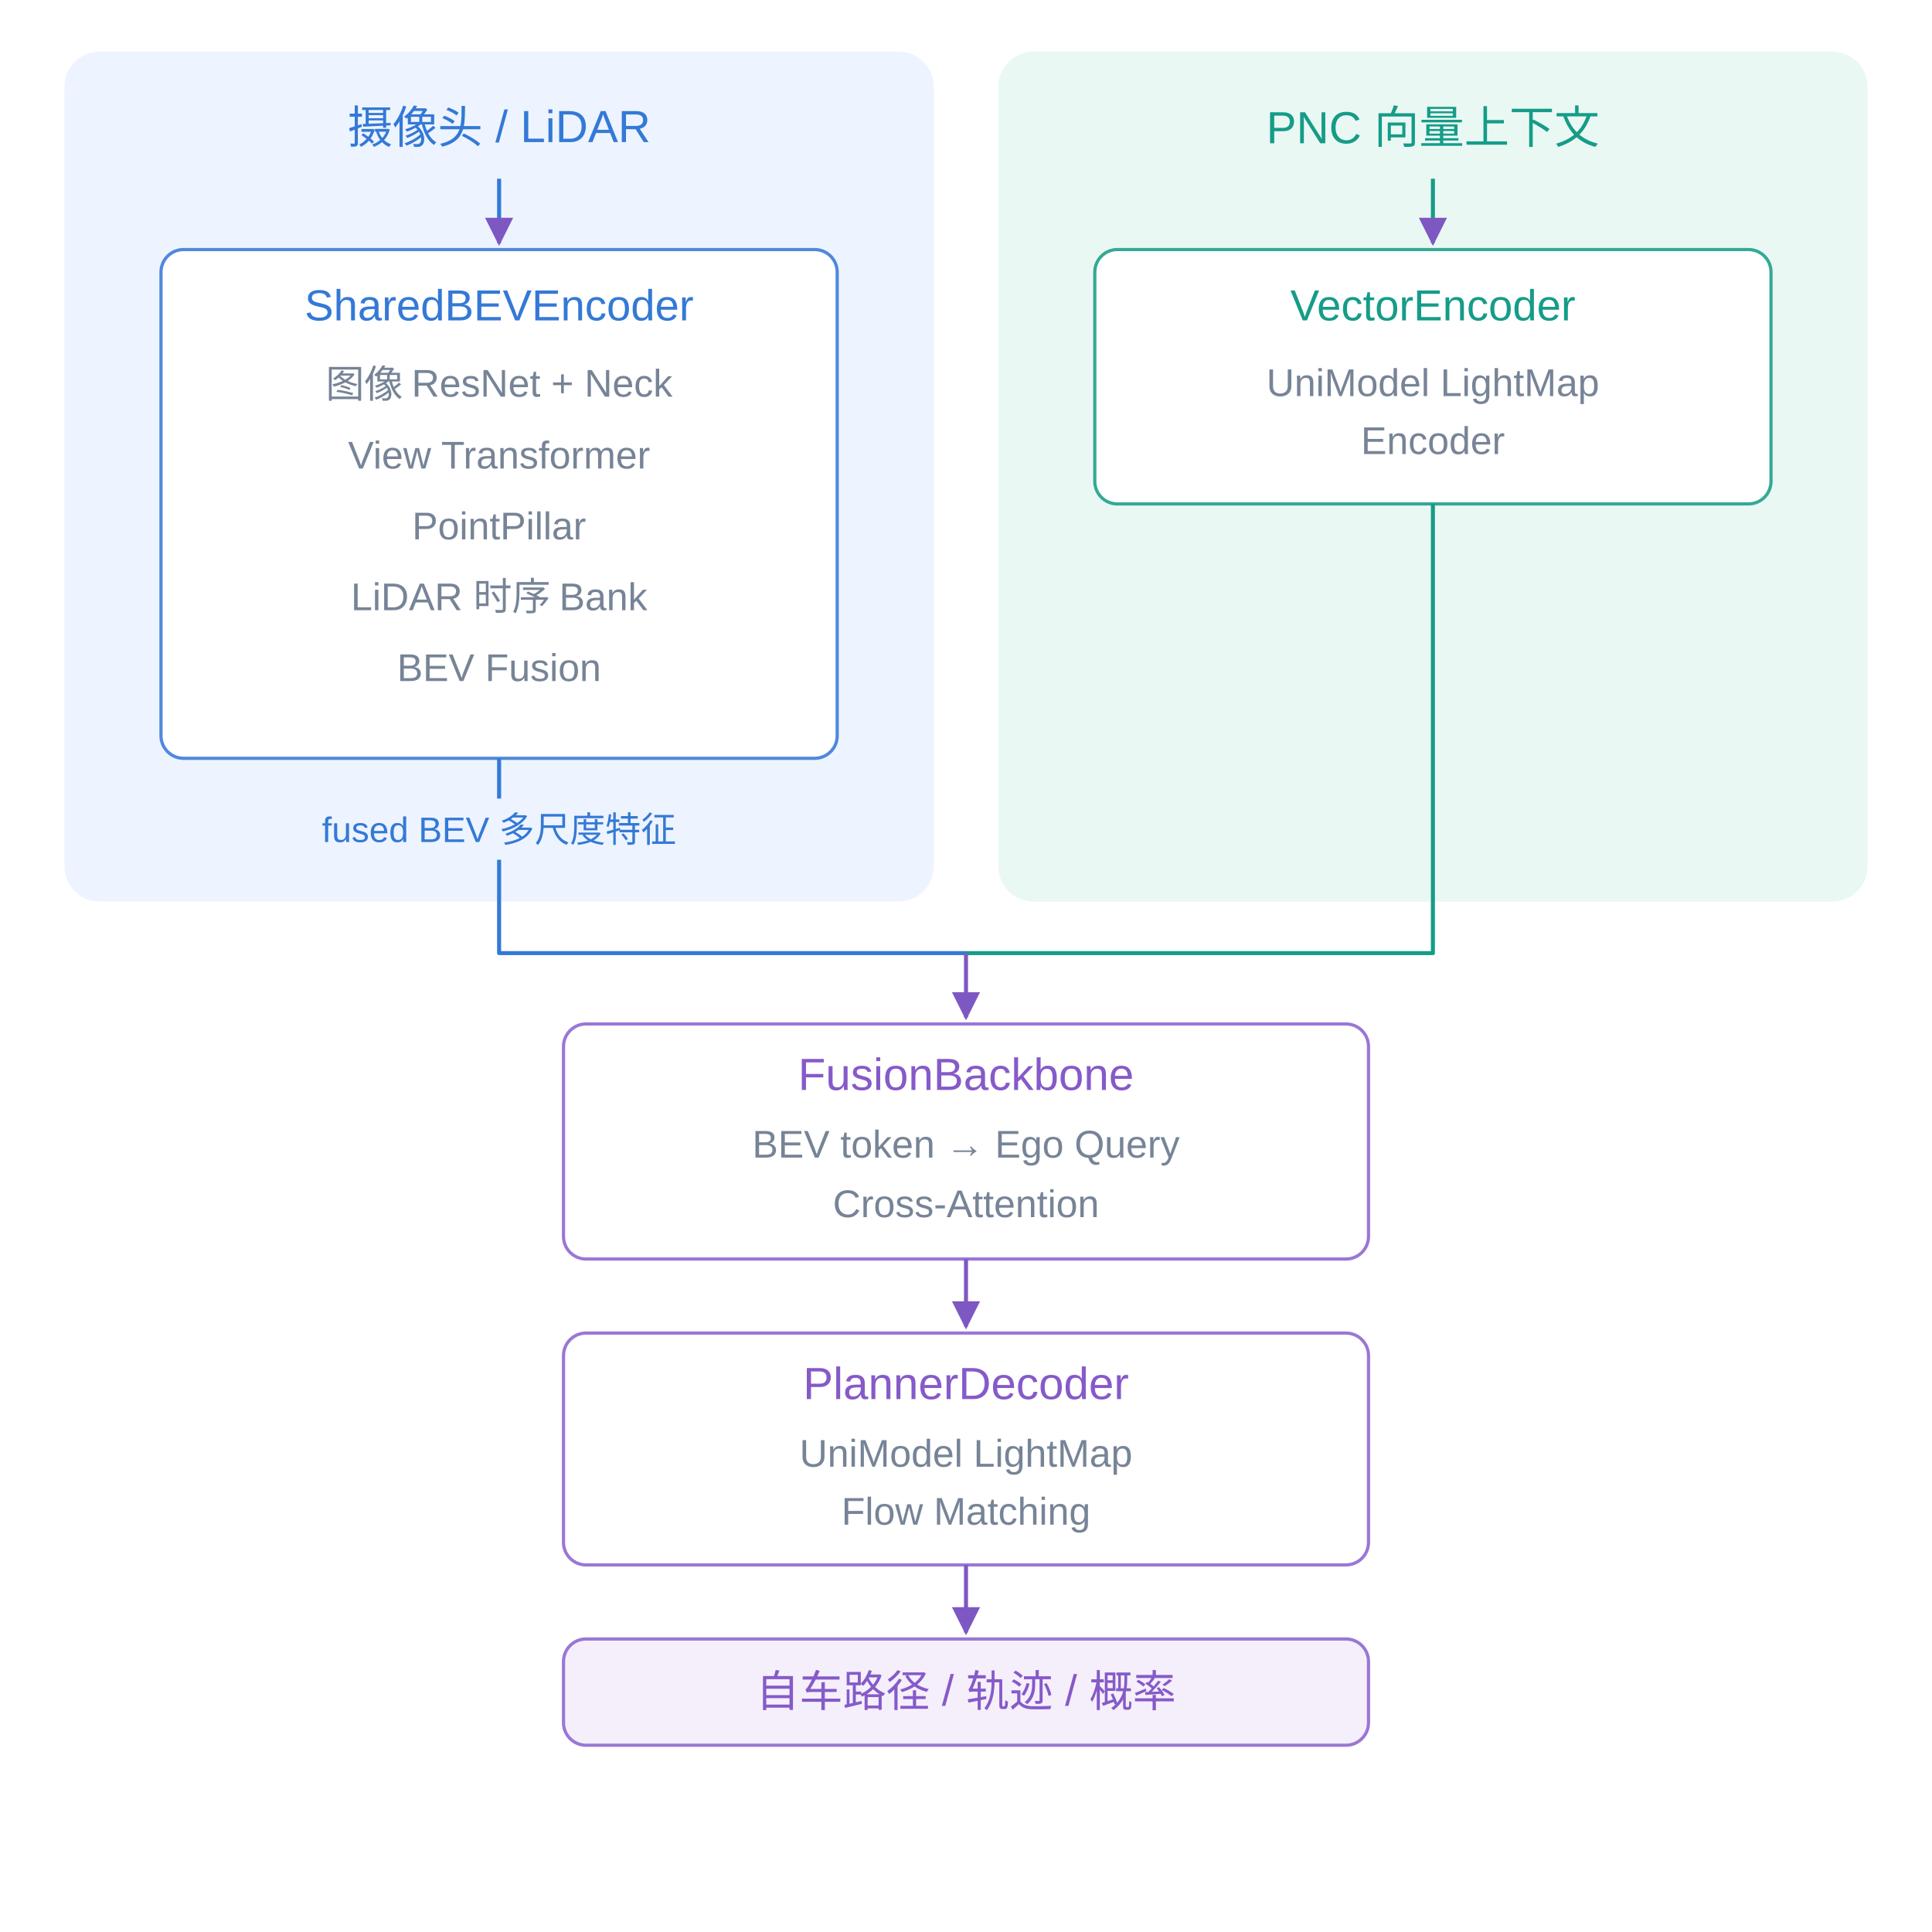
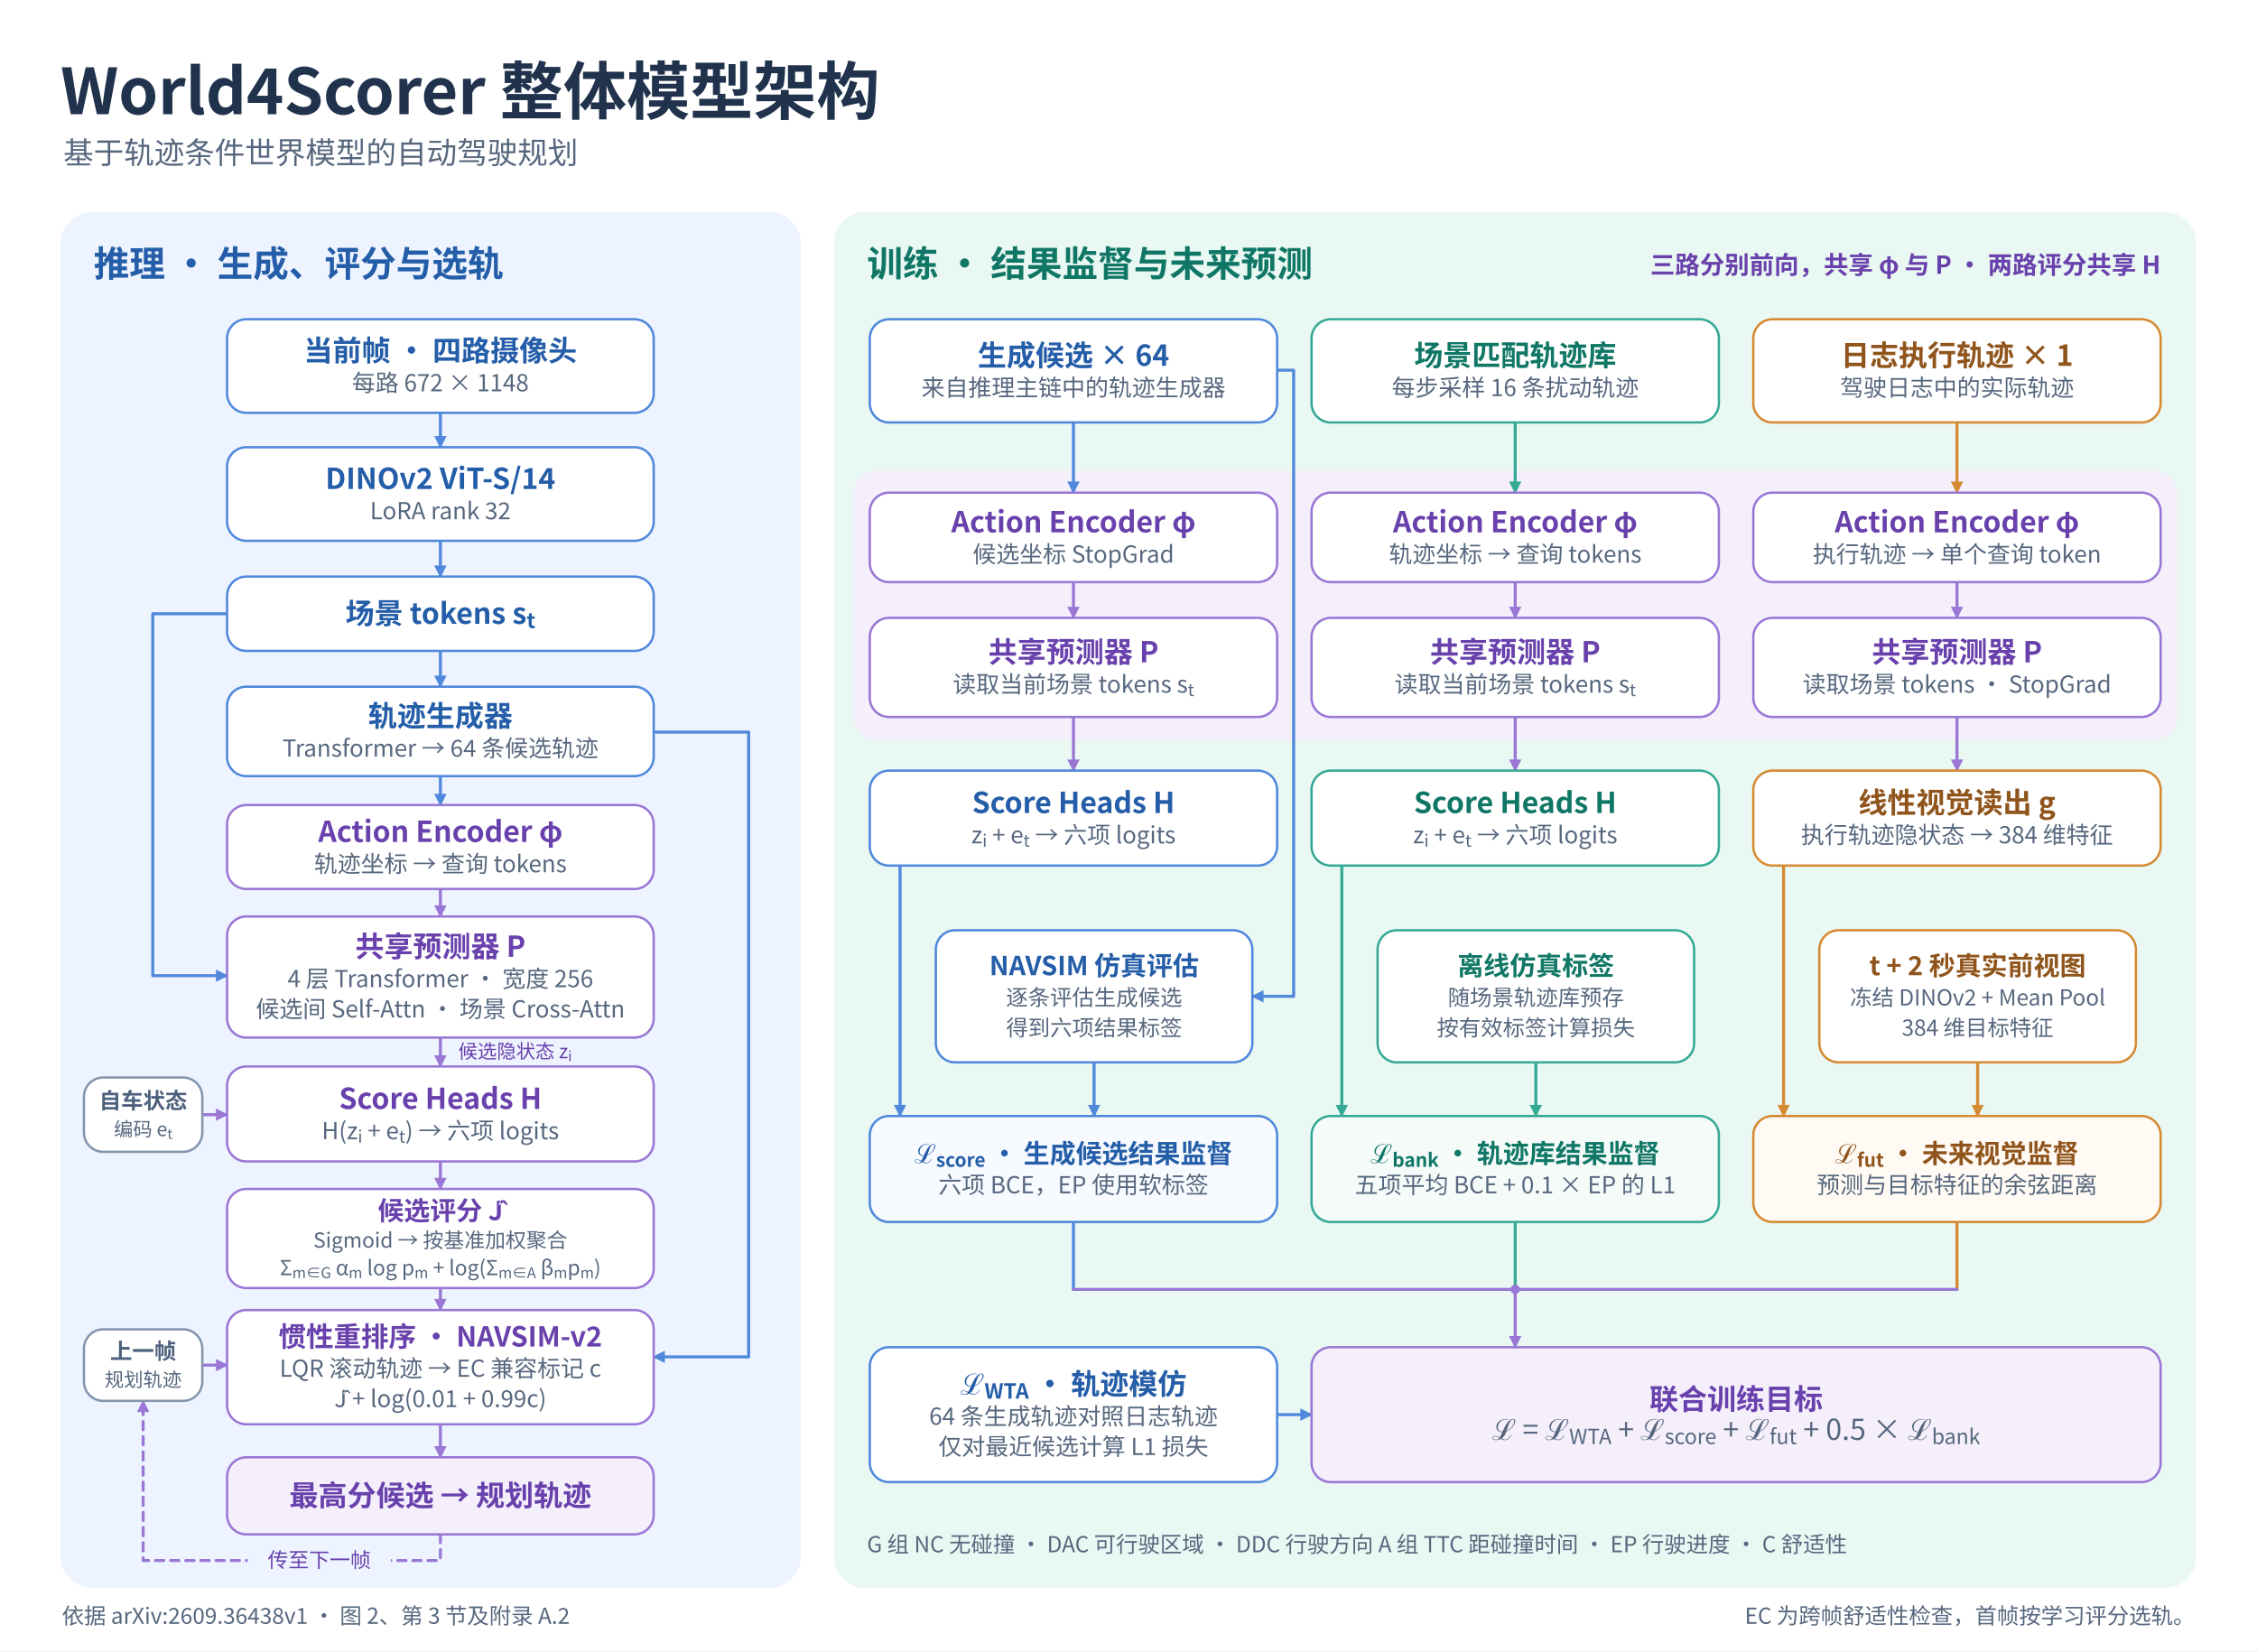
- <svg xmlns="http://www.w3.org/2000/svg" width="1200" height="1200" viewBox="0 0 1200 1200">
+ <svg xmlns="http://www.w3.org/2000/svg" aria-labelledby="diagram-title diagram-desc" width="1640" height="1200" viewBox="0 0 1640 1200" role="img">
  <defs>
-     <marker id="arrow" viewBox="0 0 10 10" refX="9" refY="5" markerWidth="7" markerHeight="7" orient="auto-start-reverse">
-       <path d="M 0 0 L 10 5 L 0 10 z" fill="#7e58c2" />
+     <marker id="arrow-blue" markerWidth="9" markerHeight="9" viewBox="0 0 10 10" refX="9" refY="5" orient="auto" markerUnits="userSpaceOnUse">
+       <path d="M 0 0 L 10 5 L 0 10 Z" fill="#5088dc" />
+     </marker>
+     <marker id="arrow-green" markerWidth="9" markerHeight="9" viewBox="0 0 10 10" refX="9" refY="5" orient="auto" markerUnits="userSpaceOnUse">
+       <path d="M 0 0 L 10 5 L 0 10 Z" fill="#35a995" />
+     </marker>
+     <marker id="arrow-purple" markerWidth="9" markerHeight="9" viewBox="0 0 10 10" refX="9" refY="5" orient="auto" markerUnits="userSpaceOnUse">
+       <path d="M 0 0 L 10 5 L 0 10 Z" fill="#9a77d5" />
+     </marker>
+     <marker id="arrow-orange" markerWidth="9" markerHeight="9" viewBox="0 0 10 10" refX="9" refY="5" orient="auto" markerUnits="userSpaceOnUse">
+       <path d="M 0 0 L 10 5 L 0 10 Z" fill="#d58a32" />
+     </marker>
+     <marker id="arrow-slate" markerWidth="9" markerHeight="9" viewBox="0 0 10 10" refX="9" refY="5" orient="auto" markerUnits="userSpaceOnUse">
+       <path d="M 0 0 L 10 5 L 0 10 Z" fill="#8395ae" />
    </marker>
  </defs>
-   <rect width="1200" height="1200" fill="white" />
-   <g font-family="PingFang SC, Microsoft YaHei, Arial, sans-serif" text-anchor="middle">
-     <rect x="40" y="32" width="540" height="528" rx="22" fill="#edf4ff" />
-     <rect x="620" y="32" width="540" height="528" rx="22" fill="#eaf8f3" />
-     <text x="310" y="89" font-size="28" fill="#3479d6" font-weight="400">摄像头 / LiDAR</text>
-     <text x="890" y="89" font-size="28" fill="#159c88" font-weight="400">PNC 向量上下文</text>
-     <path id="sensor-input" d="M310 111 V151" fill="none" stroke="#3479d6" stroke-width="2.5" stroke-linejoin="round" marker-end="url(#arrow)" />
-     <path id="vector-input" d="M890 111 V151" fill="none" stroke="#159c88" stroke-width="2.5" stroke-linejoin="round" marker-end="url(#arrow)" />
-     <rect id="shared-bev-encoder" x="100" y="155" width="420" height="316" rx="14" fill="white" stroke="#5088dc" stroke-width="2" />
-     <text x="310" y="199" font-size="27" fill="#3479d6" font-weight="400">SharedBEVEncoder</text>
-     <text x="310" y="247" font-size="24" fill="#778497" font-weight="400">图像 ResNet + Neck</text>
-     <text x="310" y="291" font-size="24" fill="#778497" font-weight="400">View Transformer</text>
-     <text x="310" y="335" font-size="24" fill="#778497" font-weight="400">PointPillar</text>
-     <text x="310" y="379" font-size="24" fill="#778497" font-weight="400">LiDAR 时序 Bank</text>
-     <text x="310" y="423" font-size="24" fill="#778497" font-weight="400">BEV Fusion</text>
-     <rect id="vector-encoder" x="680" y="155" width="420" height="158" rx="14" fill="white" stroke="#35a995" stroke-width="2" />
-     <text x="890" y="199" font-size="27" fill="#159c88" font-weight="400">VectorEncoder</text>
-     <text x="890" y="246" font-size="24" fill="#778497" font-weight="400">UniModel LightMap</text>
-     <text x="890" y="282" font-size="24" fill="#778497" font-weight="400">Encoder</text>
-     <path id="bev-to-merge" d="M310 471 V592 H600" fill="none" stroke="#3479d6" stroke-width="2.5" stroke-linejoin="round" />
-     <rect x="153" y="496" width="314" height="38" rx="5" fill="#edf4ff" />
-     <text x="310" y="523" font-size="22" fill="#3479d6" font-weight="400">fused BEV 多尺度特征</text>
-     <path id="vector-to-merge" d="M890 313 V592 H600" fill="none" stroke="#159c88" stroke-width="2.5" stroke-linejoin="round" />
-     <path id="merge-to-fusion" d="M600 592 V632" fill="none" stroke="#7e58c2" stroke-width="2.5" stroke-linejoin="round" marker-end="url(#arrow)" />
-     <rect id="fusion-backbone" x="350" y="636" width="500" height="146" rx="14" fill="white" stroke="#9a77d5" stroke-width="2" />
-     <text x="600" y="677" font-size="28" fill="#865ac9" font-weight="400">FusionBackbone</text>
-     <text x="600" y="719" font-size="24" fill="#778497" font-weight="400">BEV token → Ego Query</text>
-     <text x="600" y="756" font-size="24" fill="#778497" font-weight="400">Cross-Attention</text>
-     <path id="fusion-to-planner" d="M600 782 V824" fill="none" stroke="#7e58c2" stroke-width="2.5" stroke-linejoin="round" marker-end="url(#arrow)" />
-     <rect id="planner-decoder" x="350" y="828" width="500" height="144" rx="14" fill="white" stroke="#9a77d5" stroke-width="2" />
-     <text x="600" y="869" font-size="28" fill="#865ac9" font-weight="400">PlannerDecoder</text>
-     <text x="600" y="911" font-size="24" fill="#778497" font-weight="400">UniModel LightMap</text>
-     <text x="600" y="947" font-size="24" fill="#778497" font-weight="400">Flow Matching</text>
-     <path id="planner-to-output" d="M600 972 V1014" fill="none" stroke="#7e58c2" stroke-width="2.5" stroke-linejoin="round" marker-end="url(#arrow)" />
-     <rect id="output" x="350" y="1018" width="500" height="66" rx="14" fill="#f4effb" stroke="#9a77d5" stroke-width="2" />
-     <text x="600" y="1060" font-size="27" fill="#865ac9" font-weight="400">自车路径 / 轨迹 / 概率</text>
+   <rect x="0" y="0" width="1640" height="1200" rx="0" fill="#ffffff" id="canvas" />
+   <text x="44" y="83" fill="#20324c" font-size="46" font-family="PingFang SC, Microsoft YaHei, Noto Sans CJK SC, Arial, sans-serif" font-weight="700" text-anchor="start">World4Scorer 整体模型架构</text>
+   <text x="46" y="119" fill="#56677e" font-size="22" font-family="PingFang SC, Microsoft YaHei, Noto Sans CJK SC, Arial, sans-serif" font-weight="400" text-anchor="start">基于轨迹条件世界模型的自动驾驶规划</text>
+   <g id="panels">
+     <rect x="44" y="154" width="538" height="1000" rx="23" fill="#edf4ff" id="inference-panel" />
+     <rect x="606" y="154" width="990" height="1000" rx="23" fill="#eaf8f3" id="training-panel" />
+     <rect x="620" y="342" width="962" height="196" rx="17" fill="#f4effb" id="shared-parameters-panel" />
+     <text x="68" y="201" fill="#245da8" font-size="26" font-family="PingFang SC, Microsoft YaHei, Noto Sans CJK SC, Arial, sans-serif" font-weight="650" text-anchor="start">推理 · 生成、评分与选轨</text>
+     <text x="630" y="201" fill="#107766" font-size="26" font-family="PingFang SC, Microsoft YaHei, Noto Sans CJK SC, Arial, sans-serif" font-weight="650" text-anchor="start">训练 · 结果监督与未来预测</text>
+     <text x="1570" y="199" fill="#6941ac" font-size="18" font-family="PingFang SC, Microsoft YaHei, Noto Sans CJK SC, Arial, sans-serif" font-weight="600" text-anchor="end">三路分别前向，共享 φ 与 P · 两路评分共享 H</text>
  </g>
+   <g id="connections">
+     <path id="cameras-to-backbone" d="M 320 300 V 325" fill="none" stroke="#5088dc" stroke-width="2.2" stroke-linejoin="round" stroke-linecap="round" marker-end="url(#arrow-blue)" />
+     <path id="backbone-to-scene-tokens" d="M 320 393 V 419" fill="none" stroke="#5088dc" stroke-width="2.2" stroke-linejoin="round" stroke-linecap="round" marker-end="url(#arrow-blue)" />
+     <path id="scene-tokens-to-generator" d="M 320 473 V 499" fill="none" stroke="#5088dc" stroke-width="2.2" stroke-linejoin="round" stroke-linecap="round" marker-end="url(#arrow-blue)" />
+     <path id="generator-to-action-encoder" d="M 320 564 V 585" fill="none" stroke="#5088dc" stroke-width="2.2" stroke-linejoin="round" stroke-linecap="round" marker-end="url(#arrow-blue)" />
+     <path id="action-encoder-to-predictor" d="M 320 646 V 666" fill="none" stroke="#9a77d5" stroke-width="2.2" stroke-linejoin="round" stroke-linecap="round" marker-end="url(#arrow-purple)" />
+     <path id="predictor-to-score-heads" d="M 320 754 V 775" fill="none" stroke="#9a77d5" stroke-width="2.2" stroke-linejoin="round" stroke-linecap="round" marker-end="url(#arrow-purple)" />
+     <path id="score-heads-to-utility" d="M 320 844 V 864" fill="none" stroke="#9a77d5" stroke-width="2.2" stroke-linejoin="round" stroke-linecap="round" marker-end="url(#arrow-purple)" />
+     <path id="utility-to-reranking" d="M 320 936 V 952" fill="none" stroke="#9a77d5" stroke-width="2.2" stroke-linejoin="round" stroke-linecap="round" marker-end="url(#arrow-purple)" />
+     <path id="reranking-to-output" d="M 320 1035 V 1059" fill="none" stroke="#9a77d5" stroke-width="2.2" stroke-linejoin="round" stroke-linecap="round" marker-end="url(#arrow-purple)" />
+     <path id="scene-tokens-to-cross-attention" d="M 165 446 H 111 V 709 H 165" fill="none" stroke="#5088dc" stroke-width="2.2" stroke-linejoin="round" stroke-linecap="round" marker-end="url(#arrow-blue)" />
+     <path id="ego-state-to-score-heads" d="M 147 810 H 165" fill="none" stroke="#9a77d5" stroke-width="2.2" stroke-linejoin="round" stroke-linecap="round" marker-end="url(#arrow-purple)" />
+     <path id="candidate-coordinates-to-reranking" d="M 475 532 H 544 V 986 H 475" fill="none" stroke="#5088dc" stroke-width="2.2" stroke-linejoin="round" stroke-linecap="round" marker-end="url(#arrow-blue)" />
+     <path id="previous-plan-to-reranking" d="M 147 992 H 165" fill="none" stroke="#9a77d5" stroke-width="2.2" stroke-linejoin="round" stroke-linecap="round" marker-end="url(#arrow-purple)" />
+     <path id="selected-plan-carried-to-next-frame" d="M 320 1115 V 1134 H 104 V 1018" fill="none" stroke="#9a77d5" stroke-width="2.2" stroke-linejoin="round" stroke-linecap="round" marker-end="url(#arrow-purple)" stroke-dasharray="6 5" />
+     <path id="generated-trajectory-to-encoder" d="M 780 307 V 358" fill="none" stroke="#5088dc" stroke-width="2.2" stroke-linejoin="round" stroke-linecap="round" marker-end="url(#arrow-blue)" />
+     <path id="generated-query-to-predictor" d="M 780 423 V 449" fill="none" stroke="#9a77d5" stroke-width="2.2" stroke-linejoin="round" stroke-linecap="round" marker-end="url(#arrow-purple)" />
+     <path id="generated-state-to-head" d="M 780 521 V 560" fill="none" stroke="#9a77d5" stroke-width="2.2" stroke-linejoin="round" stroke-linecap="round" marker-end="url(#arrow-purple)" />
+     <path id="generated-head-to-loss" d="M 654 629 V 811" fill="none" stroke="#5088dc" stroke-width="2.2" stroke-linejoin="round" stroke-linecap="round" marker-end="url(#arrow-blue)" />
+     <path id="generated-target-to-loss" d="M 795 772 V 811" fill="none" stroke="#5088dc" stroke-width="2.2" stroke-linejoin="round" stroke-linecap="round" marker-end="url(#arrow-blue)" />
+     <path id="generated-loss-to-joint-objective" d="M 780 888 V 937" fill="none" stroke="#5088dc" stroke-width="2.2" stroke-linejoin="round" stroke-linecap="round" />
+     <path id="bank-trajectory-to-encoder" d="M 1101 307 V 358" fill="none" stroke="#35a995" stroke-width="2.2" stroke-linejoin="round" stroke-linecap="round" marker-end="url(#arrow-green)" />
+     <path id="bank-query-to-predictor" d="M 1101 423 V 449" fill="none" stroke="#9a77d5" stroke-width="2.2" stroke-linejoin="round" stroke-linecap="round" marker-end="url(#arrow-purple)" />
+     <path id="bank-state-to-head" d="M 1101 521 V 560" fill="none" stroke="#9a77d5" stroke-width="2.2" stroke-linejoin="round" stroke-linecap="round" marker-end="url(#arrow-purple)" />
+     <path id="bank-head-to-loss" d="M 975 629 V 811" fill="none" stroke="#35a995" stroke-width="2.2" stroke-linejoin="round" stroke-linecap="round" marker-end="url(#arrow-green)" />
+     <path id="bank-target-to-loss" d="M 1116 772 V 811" fill="none" stroke="#35a995" stroke-width="2.2" stroke-linejoin="round" stroke-linecap="round" marker-end="url(#arrow-green)" />
+     <path id="bank-loss-to-joint-objective" d="M 1101 888 V 937" fill="none" stroke="#35a995" stroke-width="2.2" stroke-linejoin="round" stroke-linecap="round" />
+     <path id="executed-trajectory-to-encoder" d="M 1422 307 V 358" fill="none" stroke="#d58a32" stroke-width="2.2" stroke-linejoin="round" stroke-linecap="round" marker-end="url(#arrow-orange)" />
+     <path id="executed-query-to-predictor" d="M 1422 423 V 449" fill="none" stroke="#9a77d5" stroke-width="2.2" stroke-linejoin="round" stroke-linecap="round" marker-end="url(#arrow-purple)" />
+     <path id="executed-state-to-head" d="M 1422 521 V 560" fill="none" stroke="#9a77d5" stroke-width="2.2" stroke-linejoin="round" stroke-linecap="round" marker-end="url(#arrow-purple)" />
+     <path id="executed-head-to-loss" d="M 1296 629 V 811" fill="none" stroke="#d58a32" stroke-width="2.2" stroke-linejoin="round" stroke-linecap="round" marker-end="url(#arrow-orange)" />
+     <path id="executed-target-to-loss" d="M 1437 772 V 811" fill="none" stroke="#d58a32" stroke-width="2.2" stroke-linejoin="round" stroke-linecap="round" marker-end="url(#arrow-orange)" />
+     <path id="executed-loss-to-joint-objective" d="M 1422 888 V 937" fill="none" stroke="#d58a32" stroke-width="2.2" stroke-linejoin="round" stroke-linecap="round" />
+     <path id="generated-candidates-to-simulator" d="M 928 269 H 940 V 724 H 910" fill="none" stroke="#5088dc" stroke-width="2.2" stroke-linejoin="round" stroke-linecap="round" marker-end="url(#arrow-blue)" />
+     <path id="joint-loss-merge" d="M 780 937 H 1422" fill="none" stroke="#9a77d5" stroke-width="2.2" stroke-linejoin="round" stroke-linecap="round" />
+     <path id="shared-objectives-to-joint-loss" d="M 1101 937 V 979" fill="none" stroke="#9a77d5" stroke-width="2.2" stroke-linejoin="round" stroke-linecap="round" marker-end="url(#arrow-purple)" />
+     <circle id="joint-objective-branch" cx="1101" cy="937" r="3.4" fill="#9a77d5" />
+     <path id="imitation-to-joint-loss" d="M 928 1028 H 953" fill="none" stroke="#5088dc" stroke-width="2.2" stroke-linejoin="round" stroke-linecap="round" marker-end="url(#arrow-blue)" />
+   </g>
+   <g id="modules">
+     <g id="current-observations">
+       <rect x="165" y="232" width="310" height="68" rx="14" fill="#ffffff" stroke="#5088dc" stroke-width="1.7" />
+       <text x="320.0" y="262.35" fill="#245da8" font-size="21" font-family="PingFang SC, Microsoft YaHei, Noto Sans CJK SC, Arial, sans-serif" font-weight="600" text-anchor="middle">当前帧 · 四路摄像头</text>
+       <text x="320.0" y="284.35" fill="#56677e" font-size="17" font-family="PingFang SC, Microsoft YaHei, Noto Sans CJK SC, Arial, sans-serif" font-weight="400" text-anchor="middle">每路 672 × 1148</text>
+     </g>
+     <g id="dinov2-backbone">
+       <rect x="165" y="325" width="310" height="68" rx="14" fill="#ffffff" stroke="#5088dc" stroke-width="1.7" />
+       <text x="320.0" y="355.35" fill="#245da8" font-size="21" font-family="PingFang SC, Microsoft YaHei, Noto Sans CJK SC, Arial, sans-serif" font-weight="600" text-anchor="middle">DINOv2 ViT-S/14</text>
+       <text x="320.0" y="377.35" fill="#56677e" font-size="17" font-family="PingFang SC, Microsoft YaHei, Noto Sans CJK SC, Arial, sans-serif" font-weight="400" text-anchor="middle">LoRA rank 32</text>
+     </g>
+     <g id="scene-tokens">
+       <rect x="165" y="419" width="310" height="54" rx="14" fill="#ffffff" stroke="#5088dc" stroke-width="1.7" />
+       <text x="320.0" y="453.35" fill="#245da8" font-size="21" font-family="PingFang SC, Microsoft YaHei, Noto Sans CJK SC, Arial, sans-serif" font-weight="600" text-anchor="middle">场景 tokens  s<tspan baseline-shift="sub" font-size="72%">t</tspan>
+       </text>
+     </g>
+     <g id="trajectory-generator">
+       <rect x="165" y="499" width="310" height="65" rx="14" fill="#ffffff" stroke="#5088dc" stroke-width="1.7" />
+       <text x="320.0" y="527.85" fill="#245da8" font-size="21" font-family="PingFang SC, Microsoft YaHei, Noto Sans CJK SC, Arial, sans-serif" font-weight="600" text-anchor="middle">轨迹生成器</text>
+       <text x="320.0" y="549.85" fill="#56677e" font-size="17" font-family="PingFang SC, Microsoft YaHei, Noto Sans CJK SC, Arial, sans-serif" font-weight="400" text-anchor="middle">Transformer → 64 条候选轨迹</text>
+     </g>
+     <g id="action-encoder">
+       <rect x="165" y="585" width="310" height="61" rx="14" fill="#ffffff" stroke="#9a77d5" stroke-width="1.7" />
+       <text x="320.0" y="611.85" fill="#6941ac" font-size="21" font-family="PingFang SC, Microsoft YaHei, Noto Sans CJK SC, Arial, sans-serif" font-weight="600" text-anchor="middle">Action Encoder φ</text>
+       <text x="320.0" y="633.85" fill="#56677e" font-size="17" font-family="PingFang SC, Microsoft YaHei, Noto Sans CJK SC, Arial, sans-serif" font-weight="400" text-anchor="middle">轨迹坐标 → 查询 tokens</text>
+     </g>
+     <g id="shared-predictor">
+       <rect x="165" y="666" width="310" height="88" rx="14" fill="#ffffff" stroke="#9a77d5" stroke-width="1.7" />
+       <text x="320.0" y="695.35" fill="#6941ac" font-size="21" font-family="PingFang SC, Microsoft YaHei, Noto Sans CJK SC, Arial, sans-serif" font-weight="600" text-anchor="middle">共享预测器 P</text>
+       <text x="320.0" y="717.35" fill="#56677e" font-size="17" font-family="PingFang SC, Microsoft YaHei, Noto Sans CJK SC, Arial, sans-serif" font-weight="400" text-anchor="middle">4 层 Transformer · 宽度 256</text>
+       <text x="320.0" y="739.35" fill="#56677e" font-size="17" font-family="PingFang SC, Microsoft YaHei, Noto Sans CJK SC, Arial, sans-serif" font-weight="400" text-anchor="middle">候选间 Self-Attn · 场景 Cross-Attn</text>
+     </g>
+     <text x="333" y="769" fill="#6941ac" font-size="14" font-family="PingFang SC, Microsoft YaHei, Noto Sans CJK SC, Arial, sans-serif" font-weight="400" text-anchor="start">候选隐状态 z<tspan baseline-shift="sub" font-size="72%">i</tspan>
+     </text>
+     <g id="score-heads">
+       <rect x="165" y="775" width="310" height="69" rx="14" fill="#ffffff" stroke="#9a77d5" stroke-width="1.7" />
+       <text x="320.0" y="805.85" fill="#6941ac" font-size="21" font-family="PingFang SC, Microsoft YaHei, Noto Sans CJK SC, Arial, sans-serif" font-weight="600" text-anchor="middle">Score Heads H</text>
+       <text x="320.0" y="827.85" fill="#56677e" font-size="17" font-family="PingFang SC, Microsoft YaHei, Noto Sans CJK SC, Arial, sans-serif" font-weight="400" text-anchor="middle">H(z<tspan baseline-shift="sub" font-size="72%">i</tspan> + e<tspan baseline-shift="sub" font-size="72%">t</tspan>) → 六项 logits</text>
+     </g>
+     <g id="encoded-ego-state">
+       <rect x="61" y="783" width="86" height="54" rx="14" fill="#ffffff" stroke="#8395ae" stroke-width="1.7" />
+       <text x="104.0" y="805.6" fill="#4d617c" font-size="16" font-family="PingFang SC, Microsoft YaHei, Noto Sans CJK SC, Arial, sans-serif" font-weight="600" text-anchor="middle">自车状态</text>
+       <text x="104.0" y="825.6" fill="#56677e" font-size="14" font-family="PingFang SC, Microsoft YaHei, Noto Sans CJK SC, Arial, sans-serif" font-weight="400" text-anchor="middle">编码 e<tspan baseline-shift="sub" font-size="72%">t</tspan>
+       </text>
+     </g>
+     <g id="utility-aggregation">
+       <rect x="165" y="864" width="310" height="72" rx="14" fill="#ffffff" stroke="#9a77d5" stroke-width="1.7" />
+       <text x="320.0" y="886.65" fill="#6941ac" font-size="19" font-family="PingFang SC, Microsoft YaHei, Noto Sans CJK SC, Arial, sans-serif" font-weight="600" text-anchor="middle">候选评分 Ĵ</text>
+       <text x="320.0" y="906.65" fill="#56677e" font-size="15" font-family="PingFang SC, Microsoft YaHei, Noto Sans CJK SC, Arial, sans-serif" font-weight="400" text-anchor="middle">Sigmoid → 按基准加权聚合</text>
+       <text x="320.0" y="926.65" fill="#56677e" font-size="15" font-family="PingFang SC, Microsoft YaHei, Noto Sans CJK SC, Arial, sans-serif" font-weight="400" text-anchor="middle">Σ<tspan baseline-shift="sub" font-size="72%">m∈G</tspan> α<tspan baseline-shift="sub" font-size="72%">m</tspan> log p<tspan baseline-shift="sub" font-size="72%">m</tspan> + log(Σ<tspan baseline-shift="sub" font-size="72%">m∈A</tspan> β<tspan baseline-shift="sub" font-size="72%">m</tspan>p<tspan baseline-shift="sub" font-size="72%">m</tspan>)</text>
+     </g>
+     <g id="inertial-reranking">
+       <rect x="165" y="952" width="310" height="83" rx="14" fill="#ffffff" stroke="#9a77d5" stroke-width="1.7" />
+       <text x="320.0" y="978.5" fill="#6941ac" font-size="20" font-family="PingFang SC, Microsoft YaHei, Noto Sans CJK SC, Arial, sans-serif" font-weight="600" text-anchor="middle">惯性重排序 · NAVSIM-v2</text>
+       <text x="320.0" y="1000.5" fill="#56677e" font-size="17" font-family="PingFang SC, Microsoft YaHei, Noto Sans CJK SC, Arial, sans-serif" font-weight="400" text-anchor="middle">LQR 滚动轨迹 → EC 兼容标记 c</text>
+       <text x="320.0" y="1022.5" fill="#56677e" font-size="17" font-family="PingFang SC, Microsoft YaHei, Noto Sans CJK SC, Arial, sans-serif" font-weight="400" text-anchor="middle">Ĵ + log(0.01 + 0.99c)</text>
+     </g>
+     <g id="previous-plan">
+       <rect x="61" y="966" width="86" height="52" rx="14" fill="#ffffff" stroke="#8395ae" stroke-width="1.7" />
+       <text x="104.0" y="987.6" fill="#4d617c" font-size="16" font-family="PingFang SC, Microsoft YaHei, Noto Sans CJK SC, Arial, sans-serif" font-weight="600" text-anchor="middle">上一帧</text>
+       <text x="104.0" y="1007.6" fill="#56677e" font-size="14" font-family="PingFang SC, Microsoft YaHei, Noto Sans CJK SC, Arial, sans-serif" font-weight="400" text-anchor="middle">规划轨迹</text>
+     </g>
+     <g id="selected-plan">
+       <rect x="165" y="1059" width="310" height="56" rx="14" fill="#f4effb" stroke="#9a77d5" stroke-width="1.7" />
+       <text x="320.0" y="1094.35" fill="#6941ac" font-size="21" font-family="PingFang SC, Microsoft YaHei, Noto Sans CJK SC, Arial, sans-serif" font-weight="600" text-anchor="middle">最高分候选 → 规划轨迹</text>
+     </g>
+     <rect x="180" y="1123" width="104" height="22" rx="2" fill="#edf4ff" />
+     <text x="232" y="1139" fill="#6941ac" font-size="15" font-family="PingFang SC, Microsoft YaHei, Noto Sans CJK SC, Arial, sans-serif" font-weight="500" text-anchor="middle">传至下一帧</text>
+     <g id="generated-trajectories">
+       <rect x="632" y="232" width="296" height="75" rx="14" fill="#ffffff" stroke="#5088dc" stroke-width="1.7" />
+       <text x="780.0" y="265.85" fill="#245da8" font-size="21" font-family="PingFang SC, Microsoft YaHei, Noto Sans CJK SC, Arial, sans-serif" font-weight="600" text-anchor="middle">生成候选 × 64</text>
+       <text x="780.0" y="287.85" fill="#56677e" font-size="17" font-family="PingFang SC, Microsoft YaHei, Noto Sans CJK SC, Arial, sans-serif" font-weight="400" text-anchor="middle">来自推理主链中的轨迹生成器</text>
+     </g>
+     <g id="bank-trajectories">
+       <rect x="953" y="232" width="296" height="75" rx="14" fill="#ffffff" stroke="#35a995" stroke-width="1.7" />
+       <text x="1101.0" y="265.85" fill="#107766" font-size="21" font-family="PingFang SC, Microsoft YaHei, Noto Sans CJK SC, Arial, sans-serif" font-weight="600" text-anchor="middle">场景匹配轨迹库</text>
+       <text x="1101.0" y="287.85" fill="#56677e" font-size="17" font-family="PingFang SC, Microsoft YaHei, Noto Sans CJK SC, Arial, sans-serif" font-weight="400" text-anchor="middle">每步采样 16 条扰动轨迹</text>
+     </g>
+     <g id="executed-trajectories">
+       <rect x="1274" y="232" width="296" height="75" rx="14" fill="#ffffff" stroke="#d58a32" stroke-width="1.7" />
+       <text x="1422.0" y="265.85" fill="#90551c" font-size="21" font-family="PingFang SC, Microsoft YaHei, Noto Sans CJK SC, Arial, sans-serif" font-weight="600" text-anchor="middle">日志执行轨迹 × 1</text>
+       <text x="1422.0" y="287.85" fill="#56677e" font-size="17" font-family="PingFang SC, Microsoft YaHei, Noto Sans CJK SC, Arial, sans-serif" font-weight="400" text-anchor="middle">驾驶日志中的实际轨迹</text>
+     </g>
+     <g id="generated-action-encoder">
+       <rect x="632" y="358" width="296" height="65" rx="14" fill="#ffffff" stroke="#9a77d5" stroke-width="1.7" />
+       <text x="780.0" y="386.85" fill="#6941ac" font-size="21" font-family="PingFang SC, Microsoft YaHei, Noto Sans CJK SC, Arial, sans-serif" font-weight="600" text-anchor="middle">Action Encoder φ</text>
+       <text x="780.0" y="408.85" fill="#56677e" font-size="17" font-family="PingFang SC, Microsoft YaHei, Noto Sans CJK SC, Arial, sans-serif" font-weight="400" text-anchor="middle">候选坐标 StopGrad</text>
+     </g>
+     <g id="generated-predictor">
+       <rect x="632" y="449" width="296" height="72" rx="14" fill="#ffffff" stroke="#9a77d5" stroke-width="1.7" />
+       <text x="780.0" y="481.35" fill="#6941ac" font-size="21" font-family="PingFang SC, Microsoft YaHei, Noto Sans CJK SC, Arial, sans-serif" font-weight="600" text-anchor="middle">共享预测器 P</text>
+       <text x="780.0" y="503.35" fill="#56677e" font-size="17" font-family="PingFang SC, Microsoft YaHei, Noto Sans CJK SC, Arial, sans-serif" font-weight="400" text-anchor="middle">读取当前场景 tokens  s<tspan baseline-shift="sub" font-size="72%">t</tspan>
+       </text>
+     </g>
+     <g id="bank-action-encoder">
+       <rect x="953" y="358" width="296" height="65" rx="14" fill="#ffffff" stroke="#9a77d5" stroke-width="1.7" />
+       <text x="1101.0" y="386.85" fill="#6941ac" font-size="21" font-family="PingFang SC, Microsoft YaHei, Noto Sans CJK SC, Arial, sans-serif" font-weight="600" text-anchor="middle">Action Encoder φ</text>
+       <text x="1101.0" y="408.85" fill="#56677e" font-size="17" font-family="PingFang SC, Microsoft YaHei, Noto Sans CJK SC, Arial, sans-serif" font-weight="400" text-anchor="middle">轨迹坐标 → 查询 tokens</text>
+     </g>
+     <g id="bank-predictor">
+       <rect x="953" y="449" width="296" height="72" rx="14" fill="#ffffff" stroke="#9a77d5" stroke-width="1.7" />
+       <text x="1101.0" y="481.35" fill="#6941ac" font-size="21" font-family="PingFang SC, Microsoft YaHei, Noto Sans CJK SC, Arial, sans-serif" font-weight="600" text-anchor="middle">共享预测器 P</text>
+       <text x="1101.0" y="503.35" fill="#56677e" font-size="17" font-family="PingFang SC, Microsoft YaHei, Noto Sans CJK SC, Arial, sans-serif" font-weight="400" text-anchor="middle">读取当前场景 tokens  s<tspan baseline-shift="sub" font-size="72%">t</tspan>
+       </text>
+     </g>
+     <g id="executed-action-encoder">
+       <rect x="1274" y="358" width="296" height="65" rx="14" fill="#ffffff" stroke="#9a77d5" stroke-width="1.7" />
+       <text x="1422.0" y="386.85" fill="#6941ac" font-size="21" font-family="PingFang SC, Microsoft YaHei, Noto Sans CJK SC, Arial, sans-serif" font-weight="600" text-anchor="middle">Action Encoder φ</text>
+       <text x="1422.0" y="408.85" fill="#56677e" font-size="17" font-family="PingFang SC, Microsoft YaHei, Noto Sans CJK SC, Arial, sans-serif" font-weight="400" text-anchor="middle">执行轨迹 → 单个查询 token</text>
+     </g>
+     <g id="executed-predictor">
+       <rect x="1274" y="449" width="296" height="72" rx="14" fill="#ffffff" stroke="#9a77d5" stroke-width="1.7" />
+       <text x="1422.0" y="481.35" fill="#6941ac" font-size="21" font-family="PingFang SC, Microsoft YaHei, Noto Sans CJK SC, Arial, sans-serif" font-weight="600" text-anchor="middle">共享预测器 P</text>
+       <text x="1422.0" y="503.35" fill="#56677e" font-size="17" font-family="PingFang SC, Microsoft YaHei, Noto Sans CJK SC, Arial, sans-serif" font-weight="400" text-anchor="middle">读取场景 tokens · StopGrad</text>
+     </g>
+     <g id="generated-score-heads">
+       <rect x="632" y="560" width="296" height="69" rx="14" fill="#ffffff" stroke="#5088dc" stroke-width="1.7" />
+       <text x="780.0" y="590.85" fill="#245da8" font-size="21" font-family="PingFang SC, Microsoft YaHei, Noto Sans CJK SC, Arial, sans-serif" font-weight="600" text-anchor="middle">Score Heads H</text>
+       <text x="780.0" y="612.85" fill="#56677e" font-size="17" font-family="PingFang SC, Microsoft YaHei, Noto Sans CJK SC, Arial, sans-serif" font-weight="400" text-anchor="middle">z<tspan baseline-shift="sub" font-size="72%">i</tspan> + e<tspan baseline-shift="sub" font-size="72%">t</tspan> → 六项 logits</text>
+     </g>
+     <g id="bank-score-heads">
+       <rect x="953" y="560" width="296" height="69" rx="14" fill="#ffffff" stroke="#35a995" stroke-width="1.7" />
+       <text x="1101.0" y="590.85" fill="#107766" font-size="21" font-family="PingFang SC, Microsoft YaHei, Noto Sans CJK SC, Arial, sans-serif" font-weight="600" text-anchor="middle">Score Heads H</text>
+       <text x="1101.0" y="612.85" fill="#56677e" font-size="17" font-family="PingFang SC, Microsoft YaHei, Noto Sans CJK SC, Arial, sans-serif" font-weight="400" text-anchor="middle">z<tspan baseline-shift="sub" font-size="72%">i</tspan> + e<tspan baseline-shift="sub" font-size="72%">t</tspan> → 六项 logits</text>
+     </g>
+     <g id="future-visual-readout">
+       <rect x="1274" y="560" width="296" height="69" rx="14" fill="#ffffff" stroke="#d58a32" stroke-width="1.7" />
+       <text x="1422.0" y="590.85" fill="#90551c" font-size="21" font-family="PingFang SC, Microsoft YaHei, Noto Sans CJK SC, Arial, sans-serif" font-weight="600" text-anchor="middle">线性视觉读出 g</text>
+       <text x="1422.0" y="612.85" fill="#56677e" font-size="17" font-family="PingFang SC, Microsoft YaHei, Noto Sans CJK SC, Arial, sans-serif" font-weight="400" text-anchor="middle">执行轨迹隐状态 → 384 维特征</text>
+     </g>
+     <g id="generated-outcome-targets">
+       <rect x="680" y="676" width="230" height="96" rx="14" fill="#ffffff" stroke="#5088dc" stroke-width="1.7" />
+       <text x="795.0" y="708.65" fill="#245da8" font-size="19" font-family="PingFang SC, Microsoft YaHei, Noto Sans CJK SC, Arial, sans-serif" font-weight="600" text-anchor="middle">NAVSIM 仿真评估</text>
+       <text x="795.0" y="730.65" fill="#56677e" font-size="16" font-family="PingFang SC, Microsoft YaHei, Noto Sans CJK SC, Arial, sans-serif" font-weight="400" text-anchor="middle">逐条评估生成候选</text>
+       <text x="795.0" y="752.65" fill="#56677e" font-size="16" font-family="PingFang SC, Microsoft YaHei, Noto Sans CJK SC, Arial, sans-serif" font-weight="400" text-anchor="middle">得到六项结果标签</text>
+     </g>
+     <g id="bank-outcome-targets">
+       <rect x="1001" y="676" width="230" height="96" rx="14" fill="#ffffff" stroke="#35a995" stroke-width="1.7" />
+       <text x="1116.0" y="708.65" fill="#107766" font-size="19" font-family="PingFang SC, Microsoft YaHei, Noto Sans CJK SC, Arial, sans-serif" font-weight="600" text-anchor="middle">离线仿真标签</text>
+       <text x="1116.0" y="730.65" fill="#56677e" font-size="16" font-family="PingFang SC, Microsoft YaHei, Noto Sans CJK SC, Arial, sans-serif" font-weight="400" text-anchor="middle">随场景轨迹库预存</text>
+       <text x="1116.0" y="752.65" fill="#56677e" font-size="16" font-family="PingFang SC, Microsoft YaHei, Noto Sans CJK SC, Arial, sans-serif" font-weight="400" text-anchor="middle">按有效标签计算损失</text>
+     </g>
+     <g id="observed-future-target">
+       <rect x="1322" y="676" width="230" height="96" rx="14" fill="#ffffff" stroke="#d58a32" stroke-width="1.7" />
+       <text x="1437.0" y="708.65" fill="#90551c" font-size="19" font-family="PingFang SC, Microsoft YaHei, Noto Sans CJK SC, Arial, sans-serif" font-weight="600" text-anchor="middle">t + 2 秒真实前视图</text>
+       <text x="1437.0" y="730.65" fill="#56677e" font-size="16" font-family="PingFang SC, Microsoft YaHei, Noto Sans CJK SC, Arial, sans-serif" font-weight="400" text-anchor="middle">冻结 DINOv2 + Mean Pool</text>
+       <text x="1437.0" y="752.65" fill="#56677e" font-size="16" font-family="PingFang SC, Microsoft YaHei, Noto Sans CJK SC, Arial, sans-serif" font-weight="400" text-anchor="middle">384 维目标特征</text>
+     </g>
+     <g id="generated-outcome-loss">
+       <rect x="632" y="811" width="296" height="77" rx="14" fill="#f7faff" stroke="#5088dc" stroke-width="1.7" />
+       <text x="780.0" y="845.15" fill="#245da8" font-size="19" font-family="PingFang SC, Microsoft YaHei, Noto Sans CJK SC, Arial, sans-serif" font-weight="600" text-anchor="middle">ℒ<tspan baseline-shift="sub" font-size="72%">score</tspan> · 生成候选结果监督</text>
+       <text x="780.0" y="867.15" fill="#56677e" font-size="17" font-family="PingFang SC, Microsoft YaHei, Noto Sans CJK SC, Arial, sans-serif" font-weight="400" text-anchor="middle">六项 BCE，EP 使用软标签</text>
+     </g>
+     <g id="bank-outcome-loss">
+       <rect x="953" y="811" width="296" height="77" rx="14" fill="#f5fbf9" stroke="#35a995" stroke-width="1.7" />
+       <text x="1101.0" y="845.15" fill="#107766" font-size="19" font-family="PingFang SC, Microsoft YaHei, Noto Sans CJK SC, Arial, sans-serif" font-weight="600" text-anchor="middle">ℒ<tspan baseline-shift="sub" font-size="72%">bank</tspan> · 轨迹库结果监督</text>
+       <text x="1101.0" y="867.15" fill="#56677e" font-size="17" font-family="PingFang SC, Microsoft YaHei, Noto Sans CJK SC, Arial, sans-serif" font-weight="400" text-anchor="middle">五项平均 BCE + 0.1 × EP 的 L1</text>
+     </g>
+     <g id="future-feature-loss">
+       <rect x="1274" y="811" width="296" height="77" rx="14" fill="#fffaf3" stroke="#d58a32" stroke-width="1.7" />
+       <text x="1422.0" y="845.15" fill="#90551c" font-size="19" font-family="PingFang SC, Microsoft YaHei, Noto Sans CJK SC, Arial, sans-serif" font-weight="600" text-anchor="middle">ℒ<tspan baseline-shift="sub" font-size="72%">fut</tspan> · 未来视觉监督</text>
+       <text x="1422.0" y="867.15" fill="#56677e" font-size="17" font-family="PingFang SC, Microsoft YaHei, Noto Sans CJK SC, Arial, sans-serif" font-weight="400" text-anchor="middle">预测与目标特征的余弦距离</text>
+     </g>
+     <g id="winner-take-all-imitation">
+       <rect x="632" y="979" width="296" height="98" rx="14" fill="#ffffff" stroke="#5088dc" stroke-width="1.7" />
+       <text x="780.0" y="1013.35" fill="#245da8" font-size="21" font-family="PingFang SC, Microsoft YaHei, Noto Sans CJK SC, Arial, sans-serif" font-weight="600" text-anchor="middle">ℒ<tspan baseline-shift="sub" font-size="72%">WTA</tspan> · 轨迹模仿</text>
+       <text x="780.0" y="1035.35" fill="#56677e" font-size="17" font-family="PingFang SC, Microsoft YaHei, Noto Sans CJK SC, Arial, sans-serif" font-weight="400" text-anchor="middle">64 条生成轨迹对照日志轨迹</text>
+       <text x="780.0" y="1057.35" fill="#56677e" font-size="17" font-family="PingFang SC, Microsoft YaHei, Noto Sans CJK SC, Arial, sans-serif" font-weight="400" text-anchor="middle">仅对最近候选计算 L1 损失</text>
+     </g>
+     <g id="joint-training-objective">
+       <rect x="953" y="979" width="617" height="98" rx="14" fill="#f4effb" stroke="#9a77d5" stroke-width="1.7" />
+       <text x="1261.5" y="1024.35" fill="#6941ac" font-size="21" font-family="PingFang SC, Microsoft YaHei, Noto Sans CJK SC, Arial, sans-serif" font-weight="600" text-anchor="middle">联合训练目标</text>
+       <text x="1261.5" y="1046.35" fill="#56677e" font-size="21" font-family="PingFang SC, Microsoft YaHei, Noto Sans CJK SC, Arial, sans-serif" font-weight="400" text-anchor="middle">ℒ = ℒ<tspan baseline-shift="sub" font-size="72%">WTA</tspan> + ℒ<tspan baseline-shift="sub" font-size="72%">score</tspan> + ℒ<tspan baseline-shift="sub" font-size="72%">fut</tspan> + 0.5 × ℒ<tspan baseline-shift="sub" font-size="72%">bank</tspan>
+       </text>
+     </g>
+     <text x="630" y="1128" fill="#56677e" font-size="16" font-family="PingFang SC, Microsoft YaHei, Noto Sans CJK SC, Arial, sans-serif" font-weight="400" text-anchor="start">G 组  NC 无碰撞 · DAC 可行驶区域 · DDC 行驶方向     A 组  TTC 距碰撞时间 · EP 行驶进度 · C 舒适性</text>
+   </g>
+   <text x="45" y="1180" fill="#56677e" font-size="16" font-family="PingFang SC, Microsoft YaHei, Noto Sans CJK SC, Arial, sans-serif" font-weight="400" text-anchor="start">依据  arXiv:2609.36438v1 · 图 2、第 3 节及附录 A.2</text>
+   <text x="1595" y="1180" fill="#56677e" font-size="16" font-family="PingFang SC, Microsoft YaHei, Noto Sans CJK SC, Arial, sans-serif" font-weight="400" text-anchor="end">EC 为跨帧舒适性检查，首帧按学习评分选轨。</text>
</svg>
